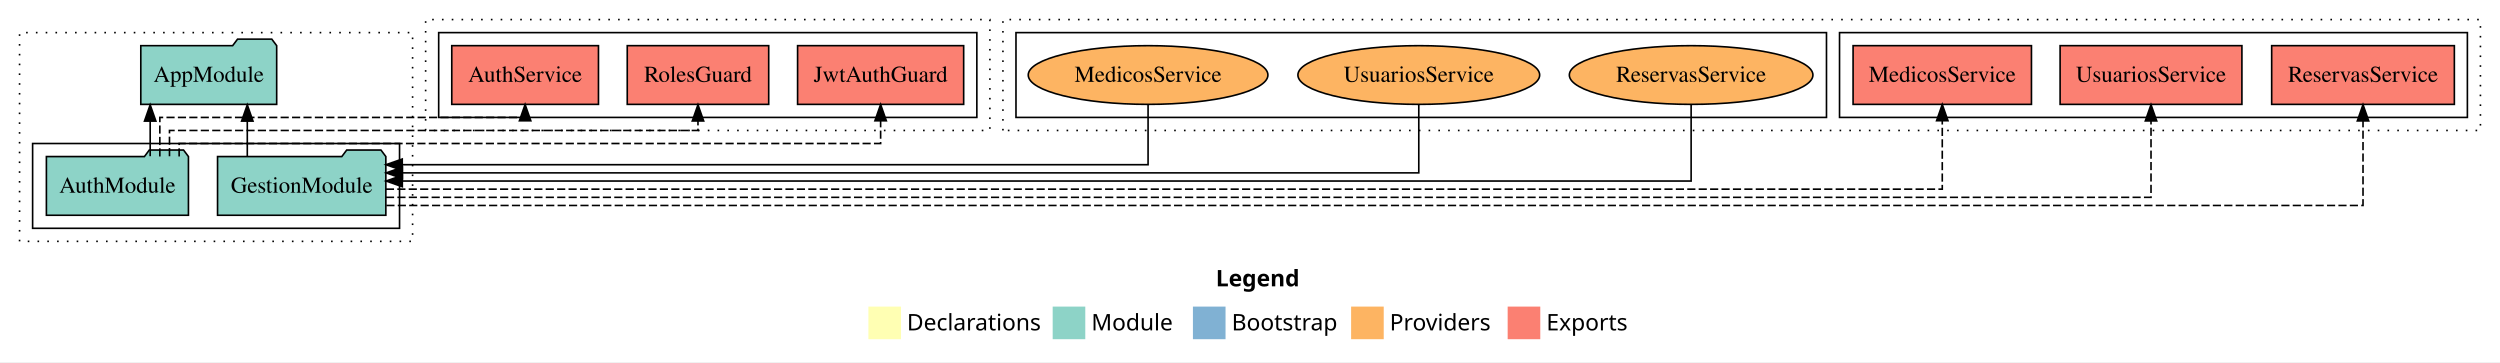
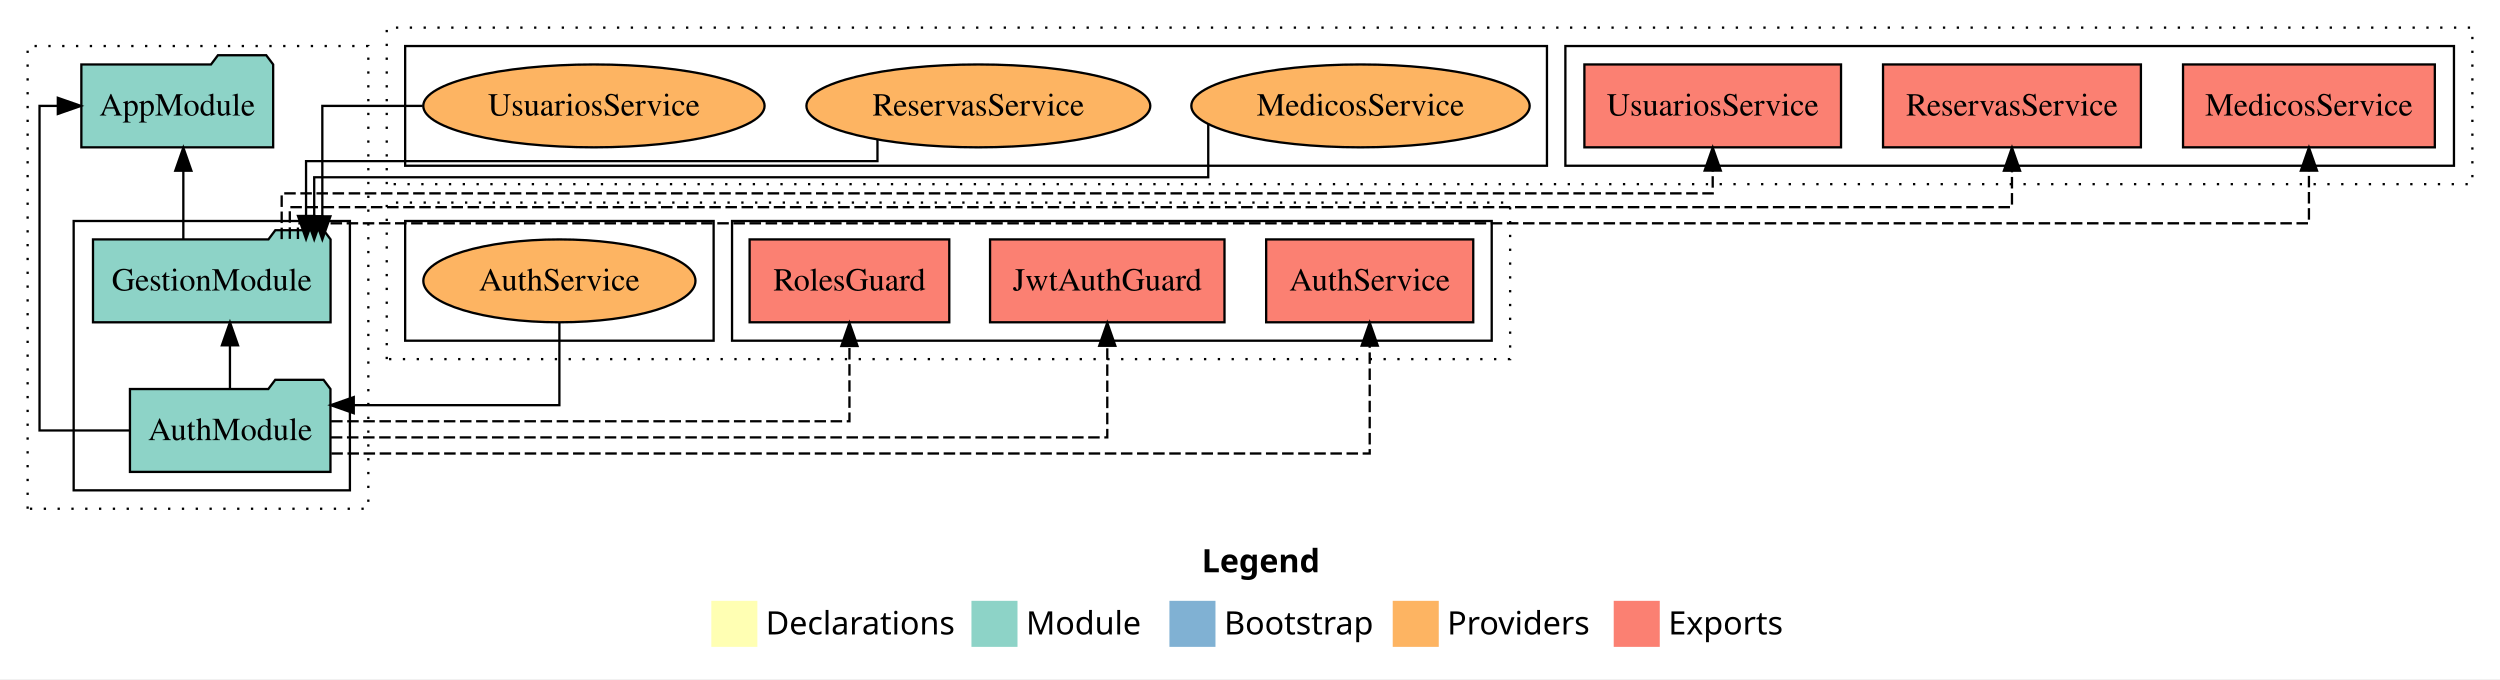
- <svg xmlns="http://www.w3.org/2000/svg" width="1533pt" height="222pt" viewBox="0.00 0.00 1533.00 222.00">
-   <g id="graph0" class="graph" transform="scale(1 1) rotate(0) translate(4 218)">
-     <polygon fill="white" stroke="transparent" points="-4,4 -4,-218 1529,-218 1529,4 -4,4" />
-     <text text-anchor="start" x="741.51" y="-42.4" font-family="Times-12" font-weight="bold" font-size="14.00">Legend</text>
-     <polygon fill="#ffffb3" stroke="transparent" points="528.5,-10 528.5,-30 548.5,-30 548.5,-10 528.5,-10" />
-     <text text-anchor="start" x="552.13" y="-15.4" font-family="Times-12" font-size="14.00">  Declarations</text>
-     <polygon fill="#8dd3c7" stroke="transparent" points="641.5,-10 641.5,-30 661.5,-30 661.5,-10 641.5,-10" />
-     <text text-anchor="start" x="665.23" y="-15.4" font-family="Times-12" font-size="14.00">  Module</text>
-     <polygon fill="#80b1d3" stroke="transparent" points="727.5,-10 727.5,-30 747.5,-30 747.5,-10 727.5,-10" />
-     <text text-anchor="start" x="751.28" y="-15.4" font-family="Times-12" font-size="14.00">  Bootstrap</text>
-     <polygon fill="#fdb462" stroke="transparent" points="824.5,-10 824.5,-30 844.5,-30 844.5,-10 824.5,-10" />
-     <text text-anchor="start" x="848.17" y="-15.4" font-family="Times-12" font-size="14.00">  Providers</text>
-     <polygon fill="#fb8072" stroke="transparent" points="920.5,-10 920.5,-30 940.5,-30 940.5,-10 920.5,-10" />
-     <text text-anchor="start" x="944.23" y="-15.4" font-family="Times-12" font-size="14.00">  Exports</text>
+ <svg xmlns="http://www.w3.org/2000/svg" width="1086pt" height="295pt" viewBox="0.00 0.00 1086.00 295.00">
+   <g id="graph0" class="graph" transform="scale(1 1) rotate(0) translate(4 291)">
+     <polygon fill="white" stroke="transparent" points="-4,4 -4,-291 1082,-291 1082,4 -4,4" />
+     <text text-anchor="start" x="518.01" y="-42.4" font-family="Times-12" font-weight="bold" font-size="14.00">Legend</text>
+     <polygon fill="#ffffb3" stroke="transparent" points="305,-10 305,-30 325,-30 325,-10 305,-10" />
+     <text text-anchor="start" x="328.63" y="-15.4" font-family="Times-12" font-size="14.00">  Declarations</text>
+     <polygon fill="#8dd3c7" stroke="transparent" points="418,-10 418,-30 438,-30 438,-10 418,-10" />
+     <text text-anchor="start" x="441.73" y="-15.4" font-family="Times-12" font-size="14.00">  Module</text>
+     <polygon fill="#80b1d3" stroke="transparent" points="504,-10 504,-30 524,-30 524,-10 504,-10" />
+     <text text-anchor="start" x="527.78" y="-15.4" font-family="Times-12" font-size="14.00">  Bootstrap</text>
+     <polygon fill="#fdb462" stroke="transparent" points="601,-10 601,-30 621,-30 621,-10 601,-10" />
+     <text text-anchor="start" x="624.67" y="-15.4" font-family="Times-12" font-size="14.00">  Providers</text>
+     <polygon fill="#fb8072" stroke="transparent" points="697,-10 697,-30 717,-30 717,-10 697,-10" />
+     <text text-anchor="start" x="720.73" y="-15.4" font-family="Times-12" font-size="14.00">  Exports</text>
    <g id="clust1" class="cluster">
-       <polygon fill="none" stroke="black" stroke-dasharray="1,5" points="8,-70 8,-198 249,-198 249,-70 8,-70" />
+       <polygon fill="none" stroke="black" stroke-dasharray="1,5" points="8,-70 8,-271 156,-271 156,-70 8,-70" />
    </g>
    <g id="clust3" class="cluster">
-       <polygon fill="none" stroke="black" points="16,-78 16,-130 241,-130 241,-78 16,-78" />
+       <polygon fill="none" stroke="black" points="28,-78 28,-195 148,-195 148,-78 28,-78" />
    </g>
    <g id="clust7" class="cluster">
-       <polygon fill="none" stroke="black" stroke-dasharray="1,5" points="257,-138 257,-206 603,-206 603,-138 257,-138" />
+       <polygon fill="none" stroke="black" stroke-dasharray="1,5" points="164,-135 164,-203 652,-203 652,-135 164,-135" />
    </g>
    <g id="clust10" class="cluster">
-       <polygon fill="none" stroke="black" points="265,-146 265,-198 595,-198 595,-146 265,-146" />
+       <polygon fill="none" stroke="black" points="314,-143 314,-195 644,-195 644,-143 314,-143" />
+     </g>
+     <g id="clust12" class="cluster">
+       <polygon fill="none" stroke="black" points="172,-143 172,-195 306,-195 306,-143 172,-143" />
    </g>
    <g id="clust13" class="cluster">
-       <polygon fill="none" stroke="black" stroke-dasharray="1,5" points="611,-138 611,-206 1517,-206 1517,-138 611,-138" />
+       <polygon fill="none" stroke="black" stroke-dasharray="1,5" points="164,-211 164,-279 1070,-279 1070,-211 164,-211" />
    </g>
    <g id="clust16" class="cluster">
-       <polygon fill="none" stroke="black" points="1124,-146 1124,-198 1509,-198 1509,-146 1124,-146" />
+       <polygon fill="none" stroke="black" points="676,-219 676,-271 1062,-271 1062,-219 676,-219" />
    </g>
    <g id="clust18" class="cluster">
-       <polygon fill="none" stroke="black" points="619,-146 619,-198 1116,-198 1116,-146 619,-146" />
+       <polygon fill="none" stroke="black" points="172,-219 172,-271 668,-271 668,-219 172,-219" />
    </g>
    <g id="node1" class="node">
-       <polygon fill="#8dd3c7" stroke="black" points="111.55,-122 108.55,-126 87.55,-126 84.55,-122 24.45,-122 24.45,-86 111.55,-86 111.55,-122" />
-       <text text-anchor="middle" x="68" y="-99.8" font-family="Times,serif" font-size="14.00">AuthModule</text>
+       <polygon fill="#8dd3c7" stroke="black" points="139.55,-122 136.55,-126 115.55,-126 112.55,-122 52.45,-122 52.45,-86 139.55,-86 139.55,-122" />
+       <text text-anchor="middle" x="96" y="-99.8" font-family="Times,serif" font-size="14.00">AuthModule</text>
+     </g>
+     <g id="node2" class="node">
+       <polygon fill="#8dd3c7" stroke="black" points="139.6,-187 136.6,-191 115.6,-191 112.6,-187 36.4,-187 36.4,-151 139.6,-151 139.6,-187" />
+       <text text-anchor="middle" x="88" y="-164.8" font-family="Times,serif" font-size="14.00">GestionModule</text>
+     </g>
+     <g id="edge7" class="edge">
+       <path fill="none" stroke="black" d="M95.89,-122.11C95.89,-122.11 95.89,-140.99 95.89,-140.99" />
+       <polygon fill="black" stroke="black" points="92.39,-140.99 95.89,-150.99 99.39,-140.99 92.39,-140.99" />
    </g>
    <g id="node3" class="node">
-       <polygon fill="#8dd3c7" stroke="black" points="165.66,-190 162.66,-194 141.66,-194 138.66,-190 82.34,-190 82.34,-154 165.66,-154 165.66,-190" />
-       <text text-anchor="middle" x="124" y="-167.8" font-family="Times,serif" font-size="14.00">AppModule</text>
+       <polygon fill="#8dd3c7" stroke="black" points="114.66,-263 111.66,-267 90.66,-267 87.66,-263 31.34,-263 31.34,-227 114.66,-227 114.66,-263" />
+       <text text-anchor="middle" x="73" y="-240.8" font-family="Times,serif" font-size="14.00">AppModule</text>
    </g>
    <g id="edge1" class="edge">
-       <path fill="none" stroke="black" d="M88.09,-122.22C88.09,-122.22 88.09,-143.73 88.09,-143.73" />
-       <polygon fill="black" stroke="black" points="84.59,-143.73 88.09,-153.73 91.59,-143.73 84.59,-143.73" />
+       <path fill="none" stroke="black" d="M52.16,-104C32.29,-104 13.17,-104 13.17,-104 13.17,-104 13.17,-245 13.17,-245 13.17,-245 21.12,-245 21.12,-245" />
+       <polygon fill="black" stroke="black" points="21.12,-248.5 31.12,-245 21.12,-241.5 21.12,-248.5" />
    </g>
    <g id="node4" class="node">
-       <polygon fill="#fb8072" stroke="black" points="362.98,-190 273.02,-190 273.02,-154 362.98,-154 362.98,-190" />
-       <text text-anchor="middle" x="318" y="-167.8" font-family="Times,serif" font-size="14.00">AuthService </text>
+       <polygon fill="#fb8072" stroke="black" points="635.98,-187 546.02,-187 546.02,-151 635.98,-151 635.98,-187" />
+       <text text-anchor="middle" x="591" y="-164.8" font-family="Times,serif" font-size="14.00">AuthService </text>
    </g>
    <g id="edge3" class="edge">
-       <path fill="none" stroke="black" stroke-dasharray="5,2" d="M94.01,-122.06C94.01,-133.44 94.01,-146 94.01,-146 94.01,-146 318,-146 318,-146 318,-146 318,-146.79 318,-146.79" />
-       <polygon fill="black" stroke="black" points="314.5,-143.94 318,-153.94 321.5,-143.94 314.5,-143.94" />
+       <path fill="none" stroke="black" stroke-dasharray="5,2" d="M139.93,-94C261.07,-94 591,-94 591,-94 591,-94 591,-140.84 591,-140.84" />
+       <polygon fill="black" stroke="black" points="587.5,-140.84 591,-150.84 594.5,-140.84 587.5,-140.84" />
    </g>
    <g id="node5" class="node">
-       <polygon fill="#fb8072" stroke="black" points="586.92,-190 485.08,-190 485.08,-154 586.92,-154 586.92,-190" />
-       <text text-anchor="middle" x="536" y="-167.8" font-family="Times,serif" font-size="14.00">JwtAuthGuard </text>
+       <polygon fill="#fb8072" stroke="black" points="527.92,-187 426.08,-187 426.08,-151 527.92,-151 527.92,-187" />
+       <text text-anchor="middle" x="477" y="-164.8" font-family="Times,serif" font-size="14.00">JwtAuthGuard </text>
    </g>
    <g id="edge4" class="edge">
-       <path fill="none" stroke="black" stroke-dasharray="5,2" d="M105.85,-122.06C105.85,-126.49 105.85,-130 105.85,-130 105.85,-130 536,-130 536,-130 536,-130 536,-143.94 536,-143.94" />
-       <polygon fill="black" stroke="black" points="532.5,-143.94 536,-153.94 539.5,-143.94 532.5,-143.94" />
+       <path fill="none" stroke="black" stroke-dasharray="5,2" d="M139.71,-101C239.78,-101 477,-101 477,-101 477,-101 477,-140.78 477,-140.78" />
+       <polygon fill="black" stroke="black" points="473.5,-140.78 477,-150.78 480.5,-140.78 473.5,-140.78" />
    </g>
    <g id="node6" class="node">
-       <polygon fill="#fb8072" stroke="black" points="467.37,-190 380.63,-190 380.63,-154 467.37,-154 467.37,-190" />
-       <text text-anchor="middle" x="424" y="-167.8" font-family="Times,serif" font-size="14.00">RolesGuard </text>
+       <polygon fill="#fb8072" stroke="black" points="408.37,-187 321.63,-187 321.63,-151 408.37,-151 408.37,-187" />
+       <text text-anchor="middle" x="365" y="-164.8" font-family="Times,serif" font-size="14.00">RolesGuard </text>
    </g>
    <g id="edge5" class="edge">
-       <path fill="none" stroke="black" stroke-dasharray="5,2" d="M99.93,-122.19C99.93,-130.28 99.93,-138 99.93,-138 99.93,-138 424,-138 424,-138 424,-138 424,-143.81 424,-143.81" />
-       <polygon fill="black" stroke="black" points="420.5,-143.81 424,-153.81 427.5,-143.81 420.5,-143.81" />
-     </g>
-     <g id="node2" class="node">
-       <polygon fill="#8dd3c7" stroke="black" points="232.6,-122 229.6,-126 208.6,-126 205.6,-122 129.4,-122 129.4,-86 232.6,-86 232.6,-122" />
-       <text text-anchor="middle" x="181" y="-99.8" font-family="Times,serif" font-size="14.00">GestionModule</text>
+       <path fill="none" stroke="black" stroke-dasharray="5,2" d="M139.82,-108C216.04,-108 365,-108 365,-108 365,-108 365,-140.7 365,-140.7" />
+       <polygon fill="black" stroke="black" points="361.5,-140.7 365,-150.7 368.5,-140.7 361.5,-140.7" />
    </g>
    <g id="edge2" class="edge">
-       <path fill="none" stroke="black" d="M147.64,-122.22C147.64,-122.22 147.64,-143.73 147.64,-143.73" />
-       <polygon fill="black" stroke="black" points="144.14,-143.73 147.64,-153.73 151.14,-143.73 144.14,-143.73" />
+       <path fill="none" stroke="black" d="M75.64,-187.01C75.64,-187.01 75.64,-216.85 75.64,-216.85" />
+       <polygon fill="black" stroke="black" points="72.14,-216.85 75.64,-226.85 79.14,-216.85 72.14,-216.85" />
+     </g>
+     <g id="node8" class="node">
+       <polygon fill="#fb8072" stroke="black" points="1053.69,-263 944.31,-263 944.31,-227 1053.69,-227 1053.69,-263" />
+       <text text-anchor="middle" x="999" y="-240.8" font-family="Times,serif" font-size="14.00">MedicosService </text>
+     </g>
+     <g id="edge8" class="edge">
+       <path fill="none" stroke="black" stroke-dasharray="5,2" d="M125.42,-187.17C125.42,-191.05 125.42,-194 125.42,-194 125.42,-194 999,-194 999,-194 999,-194 999,-216.88 999,-216.88" />
+       <polygon fill="black" stroke="black" points="995.5,-216.88 999,-226.88 1002.5,-216.88 995.5,-216.88" />
+     </g>
+     <g id="node9" class="node">
+       <polygon fill="#fb8072" stroke="black" points="926.01,-263 813.99,-263 813.99,-227 926.01,-227 926.01,-263" />
+       <text text-anchor="middle" x="870" y="-240.8" font-family="Times,serif" font-size="14.00">ReservasService </text>
+     </g>
+     <g id="edge9" class="edge">
+       <path fill="none" stroke="black" stroke-dasharray="5,2" d="M121.89,-187.24C121.89,-194.43 121.89,-201 121.89,-201 121.89,-201 870,-201 870,-201 870,-201 870,-216.85 870,-216.85" />
+       <polygon fill="black" stroke="black" points="866.5,-216.85 870,-226.85 873.5,-216.85 866.5,-216.85" />
+     </g>
+     <g id="node10" class="node">
+       <polygon fill="#fb8072" stroke="black" points="795.74,-263 684.26,-263 684.26,-227 795.74,-227 795.74,-263" />
+       <text text-anchor="middle" x="740" y="-240.8" font-family="Times,serif" font-size="14.00">UsuariosService </text>
+     </g>
+     <g id="edge10" class="edge">
+       <path fill="none" stroke="black" stroke-dasharray="5,2" d="M118.36,-187.11C118.36,-196.9 118.36,-207 118.36,-207 118.36,-207 740,-207 740,-207 740,-207 740,-216.89 740,-216.89" />
+       <polygon fill="black" stroke="black" points="736.5,-216.89 740,-226.89 743.5,-216.89 736.5,-216.89" />
    </g>
    <g id="node7" class="node">
-       <polygon fill="#fb8072" stroke="black" points="1241.69,-190 1132.31,-190 1132.31,-154 1241.69,-154 1241.69,-190" />
-       <text text-anchor="middle" x="1187" y="-167.8" font-family="Times,serif" font-size="14.00">MedicosService </text>
+       <ellipse fill="#fdb462" stroke="black" cx="239" cy="-169" rx="59.11" ry="18" />
+       <text text-anchor="middle" x="239" y="-164.8" font-family="Times,serif" font-size="14.00">AuthService</text>
    </g>
    <g id="edge6" class="edge">
-       <path fill="none" stroke="black" stroke-dasharray="5,2" d="M232.62,-102C438.12,-102 1187,-102 1187,-102 1187,-102 1187,-143.97 1187,-143.97" />
-       <polygon fill="black" stroke="black" points="1183.5,-143.97 1187,-153.97 1190.5,-143.97 1183.5,-143.97" />
-     </g>
-     <g id="node8" class="node">
-       <polygon fill="#fb8072" stroke="black" points="1501.01,-190 1388.99,-190 1388.99,-154 1501.01,-154 1501.01,-190" />
-       <text text-anchor="middle" x="1445" y="-167.8" font-family="Times,serif" font-size="14.00">ReservasService </text>
-     </g>
-     <g id="edge7" class="edge">
-       <path fill="none" stroke="black" stroke-dasharray="5,2" d="M232.91,-92C470.76,-92 1445,-92 1445,-92 1445,-92 1445,-143.85 1445,-143.85" />
-       <polygon fill="black" stroke="black" points="1441.5,-143.85 1445,-153.85 1448.5,-143.85 1441.5,-143.85" />
-     </g>
-     <g id="node9" class="node">
-       <polygon fill="#fb8072" stroke="black" points="1370.74,-190 1259.26,-190 1259.26,-154 1370.74,-154 1370.74,-190" />
-       <text text-anchor="middle" x="1315" y="-167.8" font-family="Times,serif" font-size="14.00">UsuariosService </text>
-     </g>
-     <g id="edge8" class="edge">
-       <path fill="none" stroke="black" stroke-dasharray="5,2" d="M232.67,-97C454.52,-97 1315,-97 1315,-97 1315,-97 1315,-143.84 1315,-143.84" />
-       <polygon fill="black" stroke="black" points="1311.5,-143.84 1315,-153.84 1318.5,-143.84 1311.5,-143.84" />
-     </g>
-     <g id="node10" class="node">
-       <ellipse fill="#fdb462" stroke="black" cx="700" cy="-172" rx="73.49" ry="18" />
-       <text text-anchor="middle" x="700" y="-167.8" font-family="Times,serif" font-size="14.00">MedicosService</text>
-     </g>
-     <g id="edge9" class="edge">
-       <path fill="none" stroke="black" d="M700,-153.99C700,-137.95 700,-117 700,-117 700,-117 242.66,-117 242.66,-117" />
-       <polygon fill="black" stroke="black" points="242.66,-113.5 232.66,-117 242.66,-120.5 242.66,-113.5" />
+       <path fill="none" stroke="black" d="M239,-150.72C239,-135.05 239,-115 239,-115 239,-115 149.68,-115 149.68,-115" />
+       <polygon fill="black" stroke="black" points="149.68,-111.5 139.68,-115 149.68,-118.5 149.68,-111.5" />
    </g>
    <g id="node11" class="node">
-       <ellipse fill="#fdb462" stroke="black" cx="1033" cy="-172" rx="74.69" ry="18" />
-       <text text-anchor="middle" x="1033" y="-167.8" font-family="Times,serif" font-size="14.00">ReservasService</text>
+       <ellipse fill="#fdb462" stroke="black" cx="587" cy="-245" rx="73.49" ry="18" />
+       <text text-anchor="middle" x="587" y="-240.8" font-family="Times,serif" font-size="14.00">MedicosService</text>
    </g>
-     <g id="edge10" class="edge">
-       <path fill="none" stroke="black" d="M1033,-153.89C1033,-134.66 1033,-107 1033,-107 1033,-107 242.7,-107 242.7,-107" />
-       <polygon fill="black" stroke="black" points="242.7,-103.5 232.7,-107 242.7,-110.5 242.7,-103.5" />
+     <g id="edge11" class="edge">
+       <path fill="none" stroke="black" d="M520.86,-237.18C520.86,-227.99 520.86,-214 520.86,-214 520.86,-214 132.49,-214 132.49,-214 132.49,-214 132.49,-197.04 132.49,-197.04" />
+       <polygon fill="black" stroke="black" points="135.99,-197.04 132.49,-187.04 128.99,-197.04 135.99,-197.04" />
    </g>
    <g id="node12" class="node">
-       <ellipse fill="#fdb462" stroke="black" cx="866" cy="-172" rx="74.13" ry="18" />
-       <text text-anchor="middle" x="866" y="-167.8" font-family="Times,serif" font-size="14.00">UsuariosService</text>
+       <ellipse fill="#fdb462" stroke="black" cx="421" cy="-245" rx="74.69" ry="18" />
+       <text text-anchor="middle" x="421" y="-240.8" font-family="Times,serif" font-size="14.00">ReservasService</text>
    </g>
-     <g id="edge11" class="edge">
-       <path fill="none" stroke="black" d="M866,-154C866,-136.32 866,-112 866,-112 866,-112 242.77,-112 242.77,-112" />
-       <polygon fill="black" stroke="black" points="242.77,-108.5 232.77,-112 242.77,-115.5 242.77,-108.5" />
+     <g id="edge12" class="edge">
+       <path fill="none" stroke="black" d="M377.17,-230.21C377.17,-225.27 377.17,-221 377.17,-221 377.17,-221 128.95,-221 128.95,-221 128.95,-221 128.95,-197.19 128.95,-197.19" />
+       <polygon fill="black" stroke="black" points="132.45,-197.19 128.95,-187.19 125.45,-197.19 132.45,-197.19" />
+     </g>
+     <g id="node13" class="node">
+       <ellipse fill="#fdb462" stroke="black" cx="254" cy="-245" rx="74.13" ry="18" />
+       <text text-anchor="middle" x="254" y="-240.8" font-family="Times,serif" font-size="14.00">UsuariosService</text>
+     </g>
+     <g id="edge13" class="edge">
+       <path fill="none" stroke="black" d="M179.61,-245C156.05,-245 136.02,-245 136.02,-245 136.02,-245 136.02,-197.01 136.02,-197.01" />
+       <polygon fill="black" stroke="black" points="139.52,-197.01 136.02,-187.01 132.52,-197.01 139.52,-197.01" />
    </g>
  </g>
</svg>
